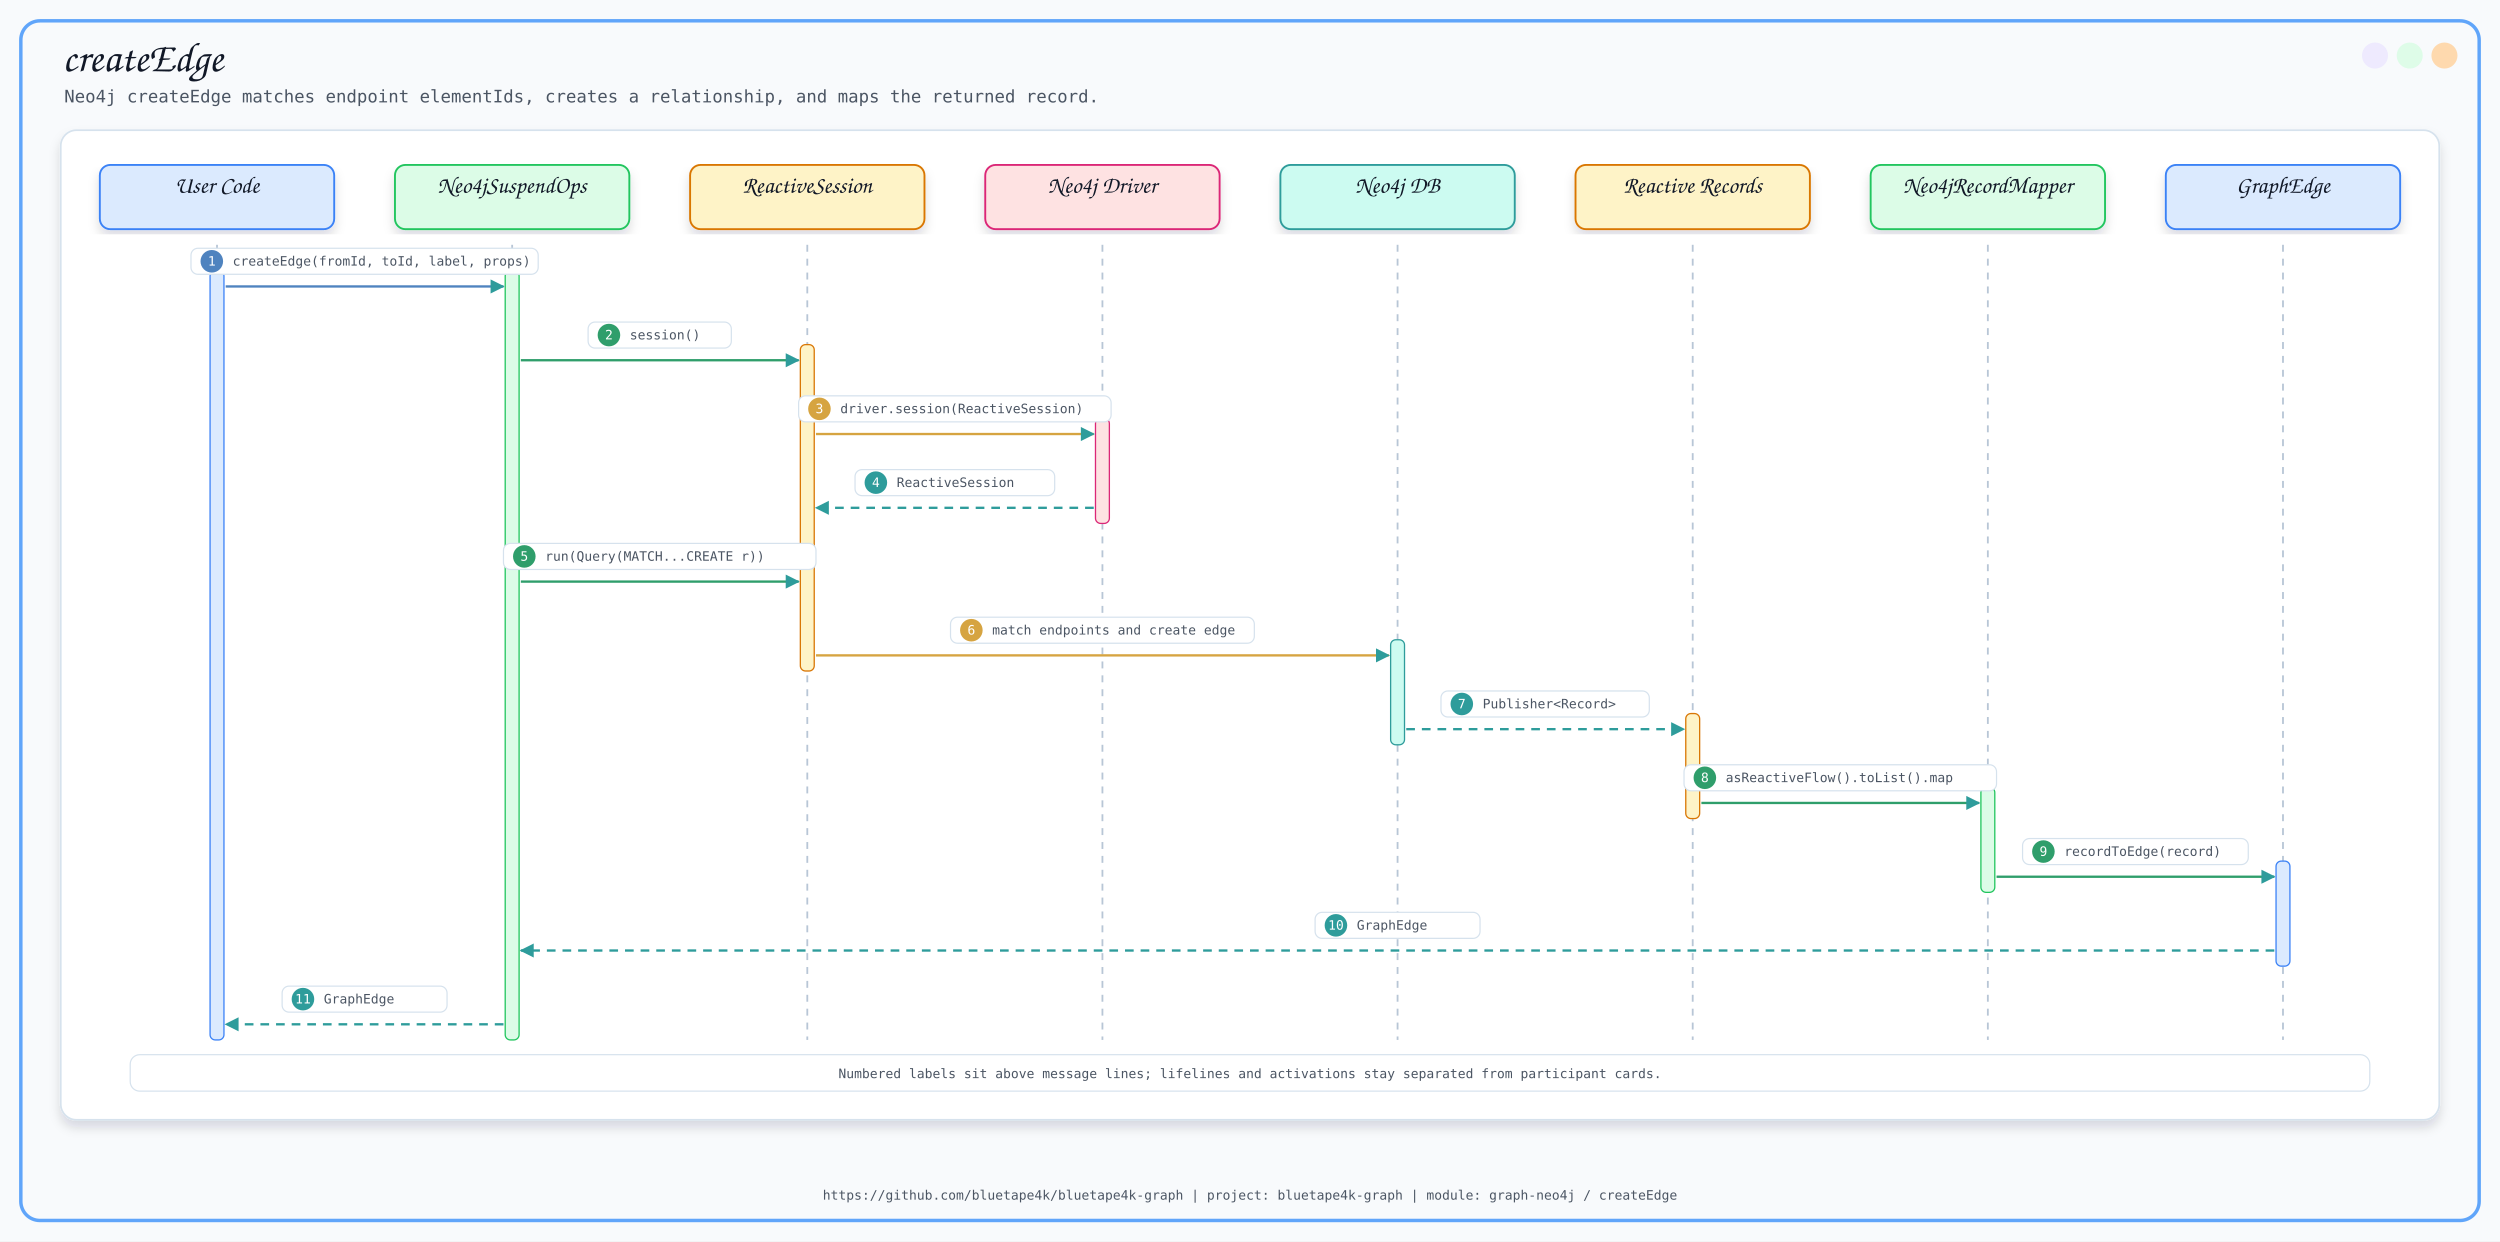
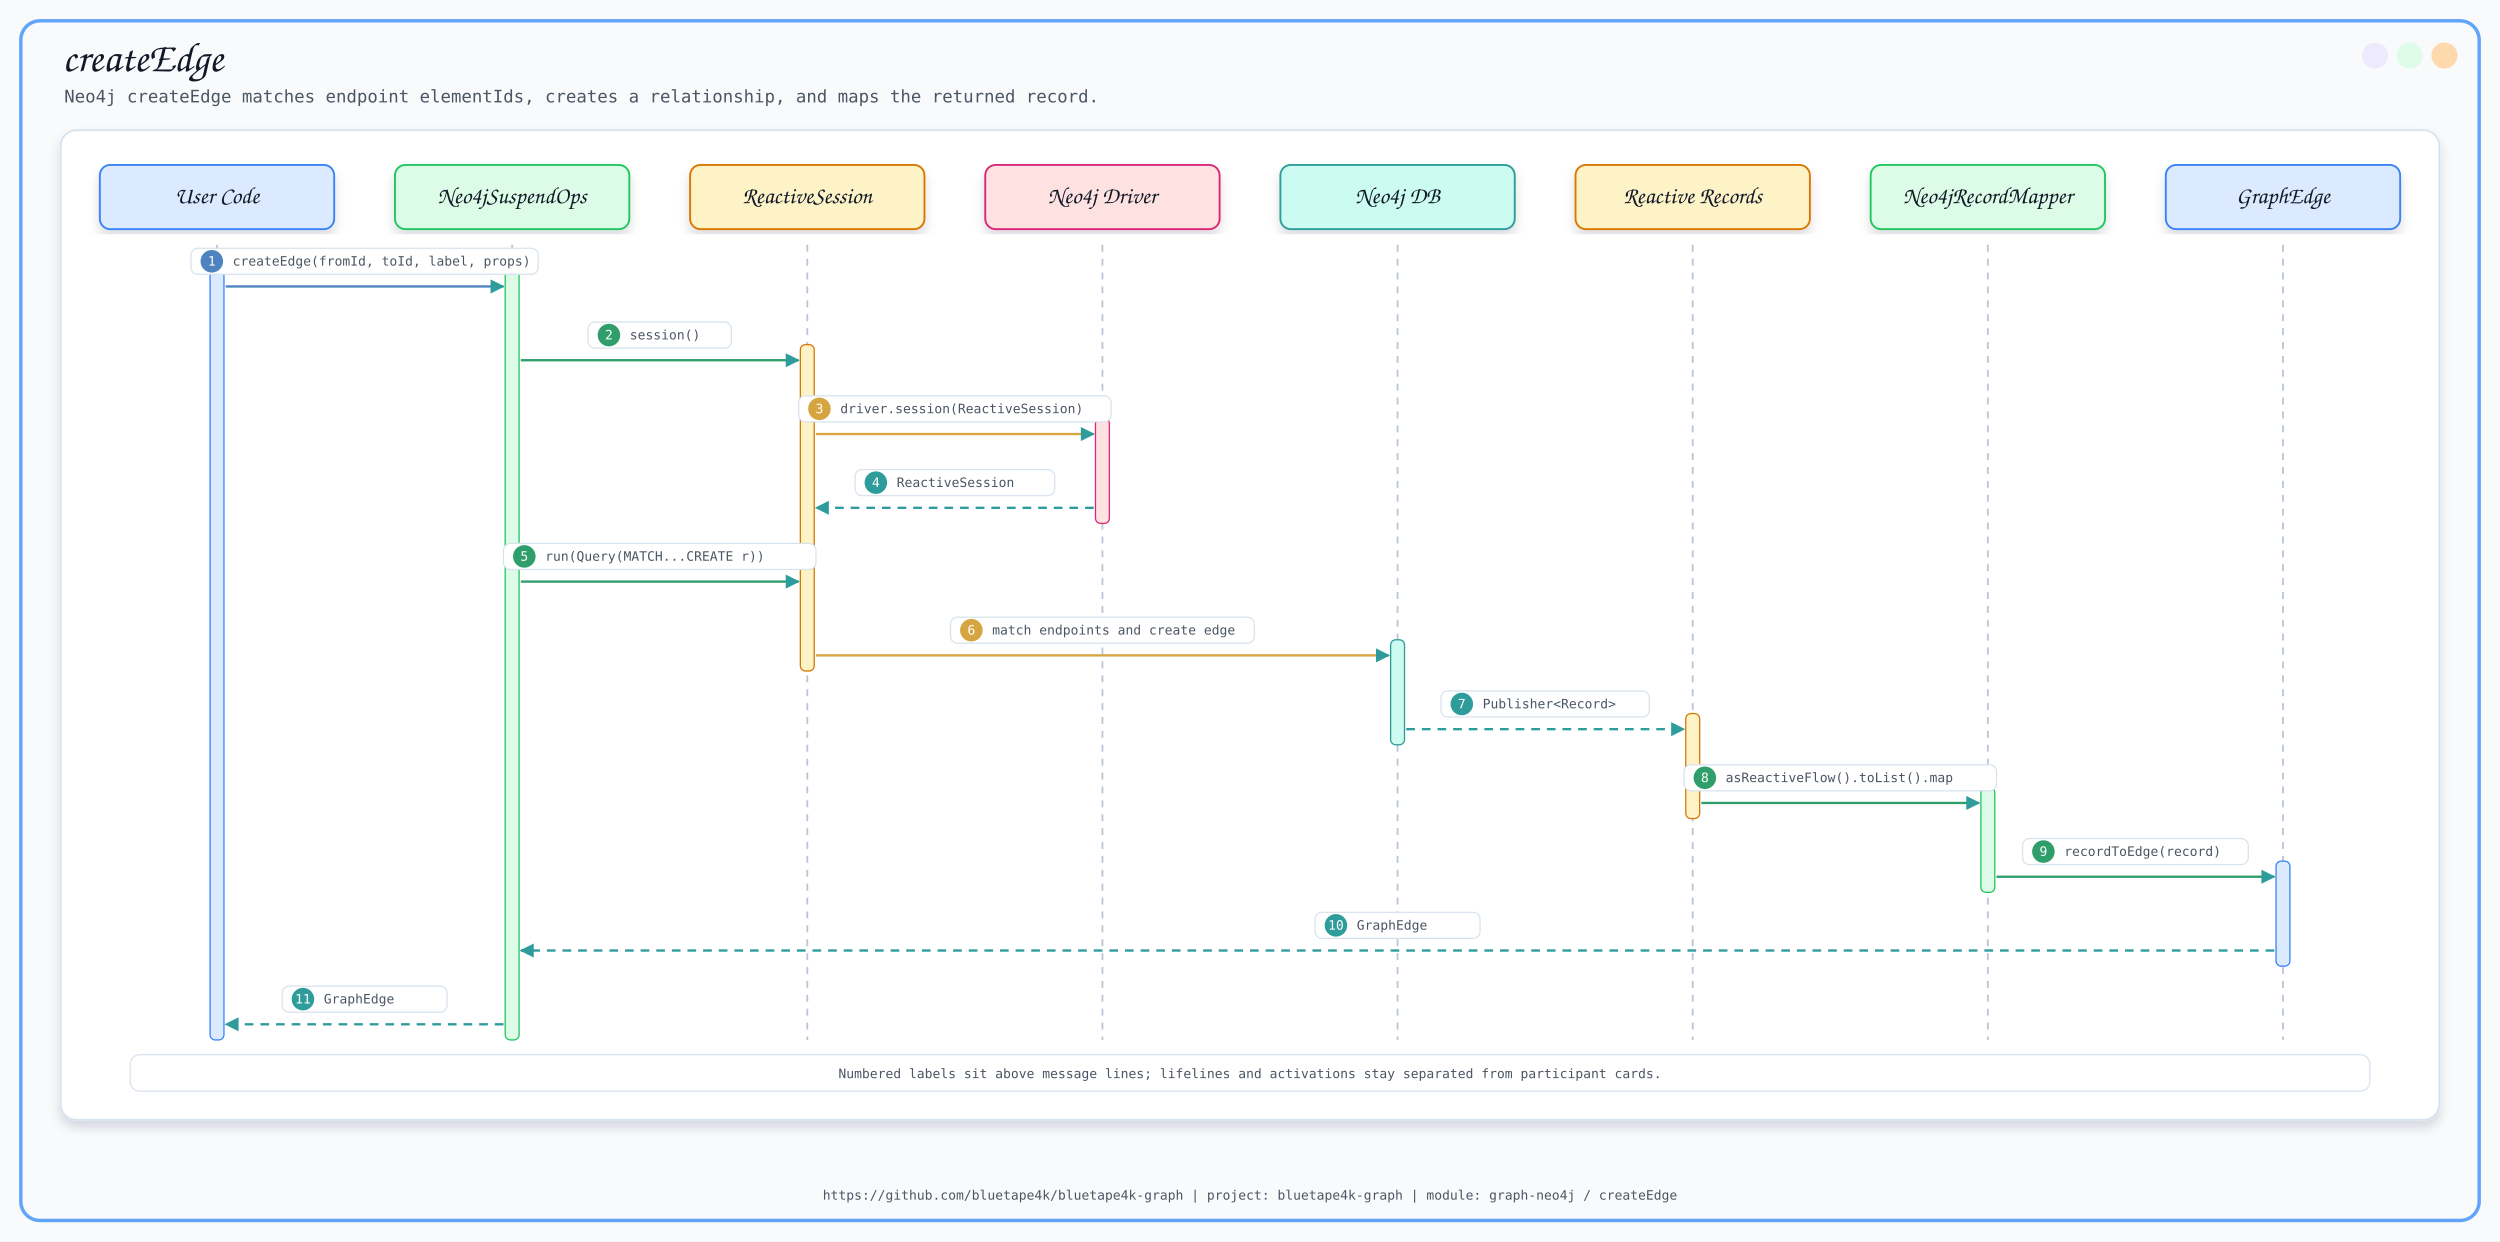
<svg xmlns="http://www.w3.org/2000/svg" width="2880" height="1430" viewBox="0 0 2880 1430">
  <defs>
    <filter id="softShadow" x="-8%" y="-8%" width="116%" height="116%">
      <feDropShadow dx="0" dy="8" stdDeviation="6" flood-color="#0F172A" flood-opacity="0.14" />
    </filter>
    <marker id="arrow" viewBox="0 0 10 10" refX="9" refY="5" markerWidth="8" markerHeight="8" orient="auto-start-reverse">
      <path d="M 0 0 L 10 5 L 0 10 z" fill="#2563EB" />
    </marker>
  </defs>
  <style>
      .title { font-family: 'Architects Daughter', cursive; font-size: 48px; fill: #111827; }
      .subtitle { font-family: 'Comic Mono', monospace; font-size: 20px; fill: #4B5563; }
      .label { font-family: 'Architects Daughter', cursive; font-size: 27px; fill: #111827; }
      .small { font-family: 'Comic Mono', monospace; font-size: 18px; fill: #374151; }
      .tiny { font-family: 'Comic Mono', monospace; font-size: 15px; fill: #4B5563; }
      .card { filter: url(#softShadow); }
      .line { stroke: #2563EB; stroke-width: 3; fill: none; marker-end: url(#arrow); }
      .thin { stroke: #60A5FA; stroke-width: 2; fill: none; marker-end: url(#arrow); }
      .dash { stroke: #64748B; stroke-width: 2; stroke-dasharray: 8 8; fill: none; marker-end: url(#arrow); }
    </style>
  <defs>
    <marker id="seqArrow" markerWidth="6" markerHeight="6" refX="5.5" refY="3" orient="auto" markerUnits="strokeWidth">
      <path d="M 0 0 L 6 3 L 0 6 z" fill="#2E9C9B" />
    </marker>
  </defs>
  <rect x="0" y="0" width="2880" height="1430" fill="#F8FAFC" />
  <rect x="24" y="24" width="2832" height="1382" rx="22" fill="none" stroke="#60A5FA" stroke-width="4" />
  <circle cx="2816" cy="64" r="15" fill="#FED7AA" opacity="0.95" />
  <circle cx="2776" cy="64" r="15" fill="#DCFCE7" opacity="0.95" />
  <circle cx="2736" cy="64" r="15" fill="#EDE9FE" opacity="0.95" />
  <text x="72" y="82" class="title">createEdge</text>
  <text x="74" y="118" class="subtitle">Neo4j createEdge matches endpoint elementIds, creates a relationship, and maps the returned record.</text>
  <text x="1440.0" y="1382" text-anchor="middle" class="tiny">https://github.com/bluetape4k/bluetape4k-graph | project: bluetape4k-graph | module: graph-neo4j / createEdge</text>
  <rect x="70" y="150" width="2740" height="1140" rx="18" fill="#FFFFFF" stroke="#D6E2ED" stroke-width="2" filter="url(#softShadow)" />
  <rect x="115.0" y="190" width="270" height="74" rx="12" fill="#DBEAFE" stroke="#3B82F6" stroke-width="2.2" filter="url(#softShadow)" />
-   <text x="250.0" y="222" text-anchor="middle" class="label">User Code</text>
+   <text x="250.0" y="227" text-anchor="middle" dominant-baseline="middle" class="label">User Code</text>
  <line x1="250.0" y1="282" x2="250.0" y2="1198" stroke="#B8C6D6" stroke-width="2.1" stroke-dasharray="8 8" />
  <rect x="455.0" y="190" width="270" height="74" rx="12" fill="#DCFCE7" stroke="#22C55E" stroke-width="2.2" filter="url(#softShadow)" />
-   <text x="590.0" y="222" text-anchor="middle" class="label">Neo4jSuspendOps</text>
+   <text x="590.0" y="227" text-anchor="middle" dominant-baseline="middle" class="label">Neo4jSuspendOps</text>
  <line x1="590.0" y1="282" x2="590.0" y2="1198" stroke="#B8C6D6" stroke-width="2.1" stroke-dasharray="8 8" />
  <rect x="795.0" y="190" width="270" height="74" rx="12" fill="#FEF3C7" stroke="#D97706" stroke-width="2.2" filter="url(#softShadow)" />
-   <text x="930.0" y="222" text-anchor="middle" class="label">ReactiveSession</text>
+   <text x="930.0" y="227" text-anchor="middle" dominant-baseline="middle" class="label">ReactiveSession</text>
  <line x1="930.0" y1="282" x2="930.0" y2="1198" stroke="#B8C6D6" stroke-width="2.1" stroke-dasharray="8 8" />
  <rect x="1135.0" y="190" width="270" height="74" rx="12" fill="#FEE2E2" stroke="#DB2777" stroke-width="2.2" filter="url(#softShadow)" />
-   <text x="1270.0" y="222" text-anchor="middle" class="label">Neo4j Driver</text>
+   <text x="1270.0" y="227" text-anchor="middle" dominant-baseline="middle" class="label">Neo4j Driver</text>
  <line x1="1270.0" y1="282" x2="1270.0" y2="1198" stroke="#B8C6D6" stroke-width="2.1" stroke-dasharray="8 8" />
  <rect x="1475.0" y="190" width="270" height="74" rx="12" fill="#CCFBF1" stroke="#2E9C9B" stroke-width="2.2" filter="url(#softShadow)" />
-   <text x="1610.0" y="222" text-anchor="middle" class="label">Neo4j DB</text>
+   <text x="1610.0" y="227" text-anchor="middle" dominant-baseline="middle" class="label">Neo4j DB</text>
  <line x1="1610.0" y1="282" x2="1610.0" y2="1198" stroke="#B8C6D6" stroke-width="2.1" stroke-dasharray="8 8" />
  <rect x="1815.0" y="190" width="270" height="74" rx="12" fill="#FEF3C7" stroke="#D97706" stroke-width="2.2" filter="url(#softShadow)" />
-   <text x="1950.0" y="222" text-anchor="middle" class="label">Reactive Records</text>
+   <text x="1950.0" y="227" text-anchor="middle" dominant-baseline="middle" class="label">Reactive Records</text>
  <line x1="1950.0" y1="282" x2="1950.0" y2="1198" stroke="#B8C6D6" stroke-width="2.1" stroke-dasharray="8 8" />
  <rect x="2155.0" y="190" width="270" height="74" rx="12" fill="#DCFCE7" stroke="#22C55E" stroke-width="2.2" filter="url(#softShadow)" />
-   <text x="2290.0" y="222" text-anchor="middle" class="label">Neo4jRecordMapper</text>
+   <text x="2290.0" y="227" text-anchor="middle" dominant-baseline="middle" class="label">Neo4jRecordMapper</text>
  <line x1="2290.0" y1="282" x2="2290.0" y2="1198" stroke="#B8C6D6" stroke-width="2.1" stroke-dasharray="8 8" />
  <rect x="2495.0" y="190" width="270" height="74" rx="12" fill="#DBEAFE" stroke="#3B82F6" stroke-width="2.2" filter="url(#softShadow)" />
-   <text x="2630.0" y="222" text-anchor="middle" class="label">GraphEdge</text>
+   <text x="2630.0" y="227" text-anchor="middle" dominant-baseline="middle" class="label">GraphEdge</text>
  <line x1="2630.0" y1="282" x2="2630.0" y2="1198" stroke="#B8C6D6" stroke-width="2.1" stroke-dasharray="8 8" />
  <rect x="242.0" y="312" width="16" height="886" rx="6" fill="#DBEAFE" stroke="#3B82F6" stroke-width="1.5" />
  <rect x="582.0" y="312" width="16" height="886" rx="6" fill="#DCFCE7" stroke="#22C55E" stroke-width="1.5" />
  <rect x="922.0" y="397" width="16" height="376" rx="6" fill="#FEF3C7" stroke="#D97706" stroke-width="1.5" />
  <rect x="1262.0" y="482" width="16" height="121" rx="6" fill="#FEE2E2" stroke="#DB2777" stroke-width="1.5" />
  <rect x="1602.0" y="737" width="16" height="121" rx="6" fill="#CCFBF1" stroke="#2E9C9B" stroke-width="1.5" />
  <rect x="1942.0" y="822" width="16" height="121" rx="6" fill="#FEF3C7" stroke="#D97706" stroke-width="1.5" />
  <rect x="2282.0" y="907" width="16" height="121" rx="6" fill="#DCFCE7" stroke="#22C55E" stroke-width="1.5" />
  <rect x="2622.0" y="992" width="16" height="121" rx="6" fill="#DBEAFE" stroke="#3B82F6" stroke-width="1.5" />
  <line x1="260.0" y1="330" x2="580.0" y2="330" stroke="#4F83BF" stroke-width="2.7" marker-end="url(#seqArrow)" />
  <rect x="220.0" y="286" width="400" height="30" rx="8" fill="#FFFFFF" stroke="#D6E2ED" stroke-width="1.4" />
  <circle cx="244.0" cy="301" r="13" fill="#4F83BF" />
  <text x="244.0" y="306" text-anchor="middle" class="tiny" style="fill:#FFFFFF">1</text>
  <text x="268.0" y="306" class="tiny">createEdge(fromId, toId, label, props)</text>
  <line x1="600.0" y1="415" x2="920.0" y2="415" stroke="#2F9E6B" stroke-width="2.7" marker-end="url(#seqArrow)" />
  <rect x="677.5" y="371" width="165" height="30" rx="8" fill="#FFFFFF" stroke="#D6E2ED" stroke-width="1.4" />
  <circle cx="701.5" cy="386" r="13" fill="#2F9E6B" />
  <text x="701.5" y="391" text-anchor="middle" class="tiny" style="fill:#FFFFFF">2</text>
  <text x="725.5" y="391" class="tiny">session()</text>
  <line x1="940.0" y1="500" x2="1260.0" y2="500" stroke="#D6A441" stroke-width="2.7" marker-end="url(#seqArrow)" />
  <rect x="920.0" y="456" width="360" height="30" rx="8" fill="#FFFFFF" stroke="#D6E2ED" stroke-width="1.4" />
  <circle cx="944.0" cy="471" r="13" fill="#D6A441" />
  <text x="944.0" y="476" text-anchor="middle" class="tiny" style="fill:#FFFFFF">3</text>
  <text x="968.0" y="476" class="tiny">driver.session(ReactiveSession)</text>
  <line x1="1260.0" y1="585" x2="940.0" y2="585" stroke="#2E9C9B" stroke-width="2.7" stroke-dasharray="10 8" marker-end="url(#seqArrow)" />
  <rect x="985.0" y="541" width="230" height="30" rx="8" fill="#FFFFFF" stroke="#D6E2ED" stroke-width="1.4" />
  <circle cx="1009.0" cy="556" r="13" fill="#2E9C9B" />
  <text x="1009.0" y="561" text-anchor="middle" class="tiny" style="fill:#FFFFFF">4</text>
  <text x="1033.0" y="561" class="tiny">ReactiveSession</text>
  <line x1="600.0" y1="670" x2="920.0" y2="670" stroke="#2F9E6B" stroke-width="2.7" marker-end="url(#seqArrow)" />
  <rect x="580.0" y="626" width="360" height="30" rx="8" fill="#FFFFFF" stroke="#D6E2ED" stroke-width="1.4" />
  <circle cx="604.0" cy="641" r="13" fill="#2F9E6B" />
  <text x="604.0" y="646" text-anchor="middle" class="tiny" style="fill:#FFFFFF">5</text>
  <text x="628.0" y="646" class="tiny">run(Query(MATCH...CREATE r))</text>
  <line x1="940.0" y1="755" x2="1600.0" y2="755" stroke="#D6A441" stroke-width="2.7" marker-end="url(#seqArrow)" />
  <rect x="1095.0" y="711" width="350" height="30" rx="8" fill="#FFFFFF" stroke="#D6E2ED" stroke-width="1.4" />
  <circle cx="1119.0" cy="726" r="13" fill="#D6A441" />
  <text x="1119.0" y="731" text-anchor="middle" class="tiny" style="fill:#FFFFFF">6</text>
  <text x="1143.0" y="731" class="tiny">match endpoints and create edge</text>
  <line x1="1620.0" y1="840" x2="1940.0" y2="840" stroke="#2E9C9B" stroke-width="2.7" stroke-dasharray="10 8" marker-end="url(#seqArrow)" />
  <rect x="1660.0" y="796" width="240" height="30" rx="8" fill="#FFFFFF" stroke="#D6E2ED" stroke-width="1.4" />
  <circle cx="1684.0" cy="811" r="13" fill="#2E9C9B" />
  <text x="1684.0" y="816" text-anchor="middle" class="tiny" style="fill:#FFFFFF">7</text>
  <text x="1708.0" y="816" class="tiny">Publisher&lt;Record&gt;</text>
  <line x1="1960.0" y1="925" x2="2280.0" y2="925" stroke="#2F9E6B" stroke-width="2.7" marker-end="url(#seqArrow)" />
  <rect x="1940.0" y="881" width="360" height="30" rx="8" fill="#FFFFFF" stroke="#D6E2ED" stroke-width="1.4" />
  <circle cx="1964.0" cy="896" r="13" fill="#2F9E6B" />
  <text x="1964.0" y="901" text-anchor="middle" class="tiny" style="fill:#FFFFFF">8</text>
  <text x="1988.0" y="901" class="tiny">asReactiveFlow().toList().map</text>
  <line x1="2300.0" y1="1010" x2="2620.0" y2="1010" stroke="#2F9E6B" stroke-width="2.7" marker-end="url(#seqArrow)" />
  <rect x="2330.0" y="966" width="260" height="30" rx="8" fill="#FFFFFF" stroke="#D6E2ED" stroke-width="1.4" />
  <circle cx="2354.0" cy="981" r="13" fill="#2F9E6B" />
  <text x="2354.0" y="986" text-anchor="middle" class="tiny" style="fill:#FFFFFF">9</text>
  <text x="2378.0" y="986" class="tiny">recordToEdge(record)</text>
  <line x1="2620.0" y1="1095" x2="600.0" y2="1095" stroke="#2E9C9B" stroke-width="2.7" stroke-dasharray="10 8" marker-end="url(#seqArrow)" />
  <rect x="1515.0" y="1051" width="190" height="30" rx="8" fill="#FFFFFF" stroke="#D6E2ED" stroke-width="1.4" />
  <circle cx="1539.0" cy="1066" r="13" fill="#2E9C9B" />
  <text x="1539.0" y="1071" text-anchor="middle" class="tiny" style="fill:#FFFFFF">10</text>
  <text x="1563.0" y="1071" class="tiny">GraphEdge</text>
  <line x1="580.0" y1="1180" x2="260.0" y2="1180" stroke="#2E9C9B" stroke-width="2.7" stroke-dasharray="10 8" marker-end="url(#seqArrow)" />
  <rect x="325.0" y="1136" width="190" height="30" rx="8" fill="#FFFFFF" stroke="#D6E2ED" stroke-width="1.4" />
  <circle cx="349.0" cy="1151" r="13" fill="#2E9C9B" />
  <text x="349.0" y="1156" text-anchor="middle" class="tiny" style="fill:#FFFFFF">11</text>
  <text x="373.0" y="1156" class="tiny">GraphEdge</text>
  <rect x="150" y="1215" width="2580" height="42" rx="11" fill="#FFFFFF" stroke="#D6E2ED" stroke-width="1.4" />
  <text x="1440.0" y="1242" text-anchor="middle" class="tiny">Numbered labels sit above message lines; lifelines and activations stay separated from participant cards.</text>
</svg>
